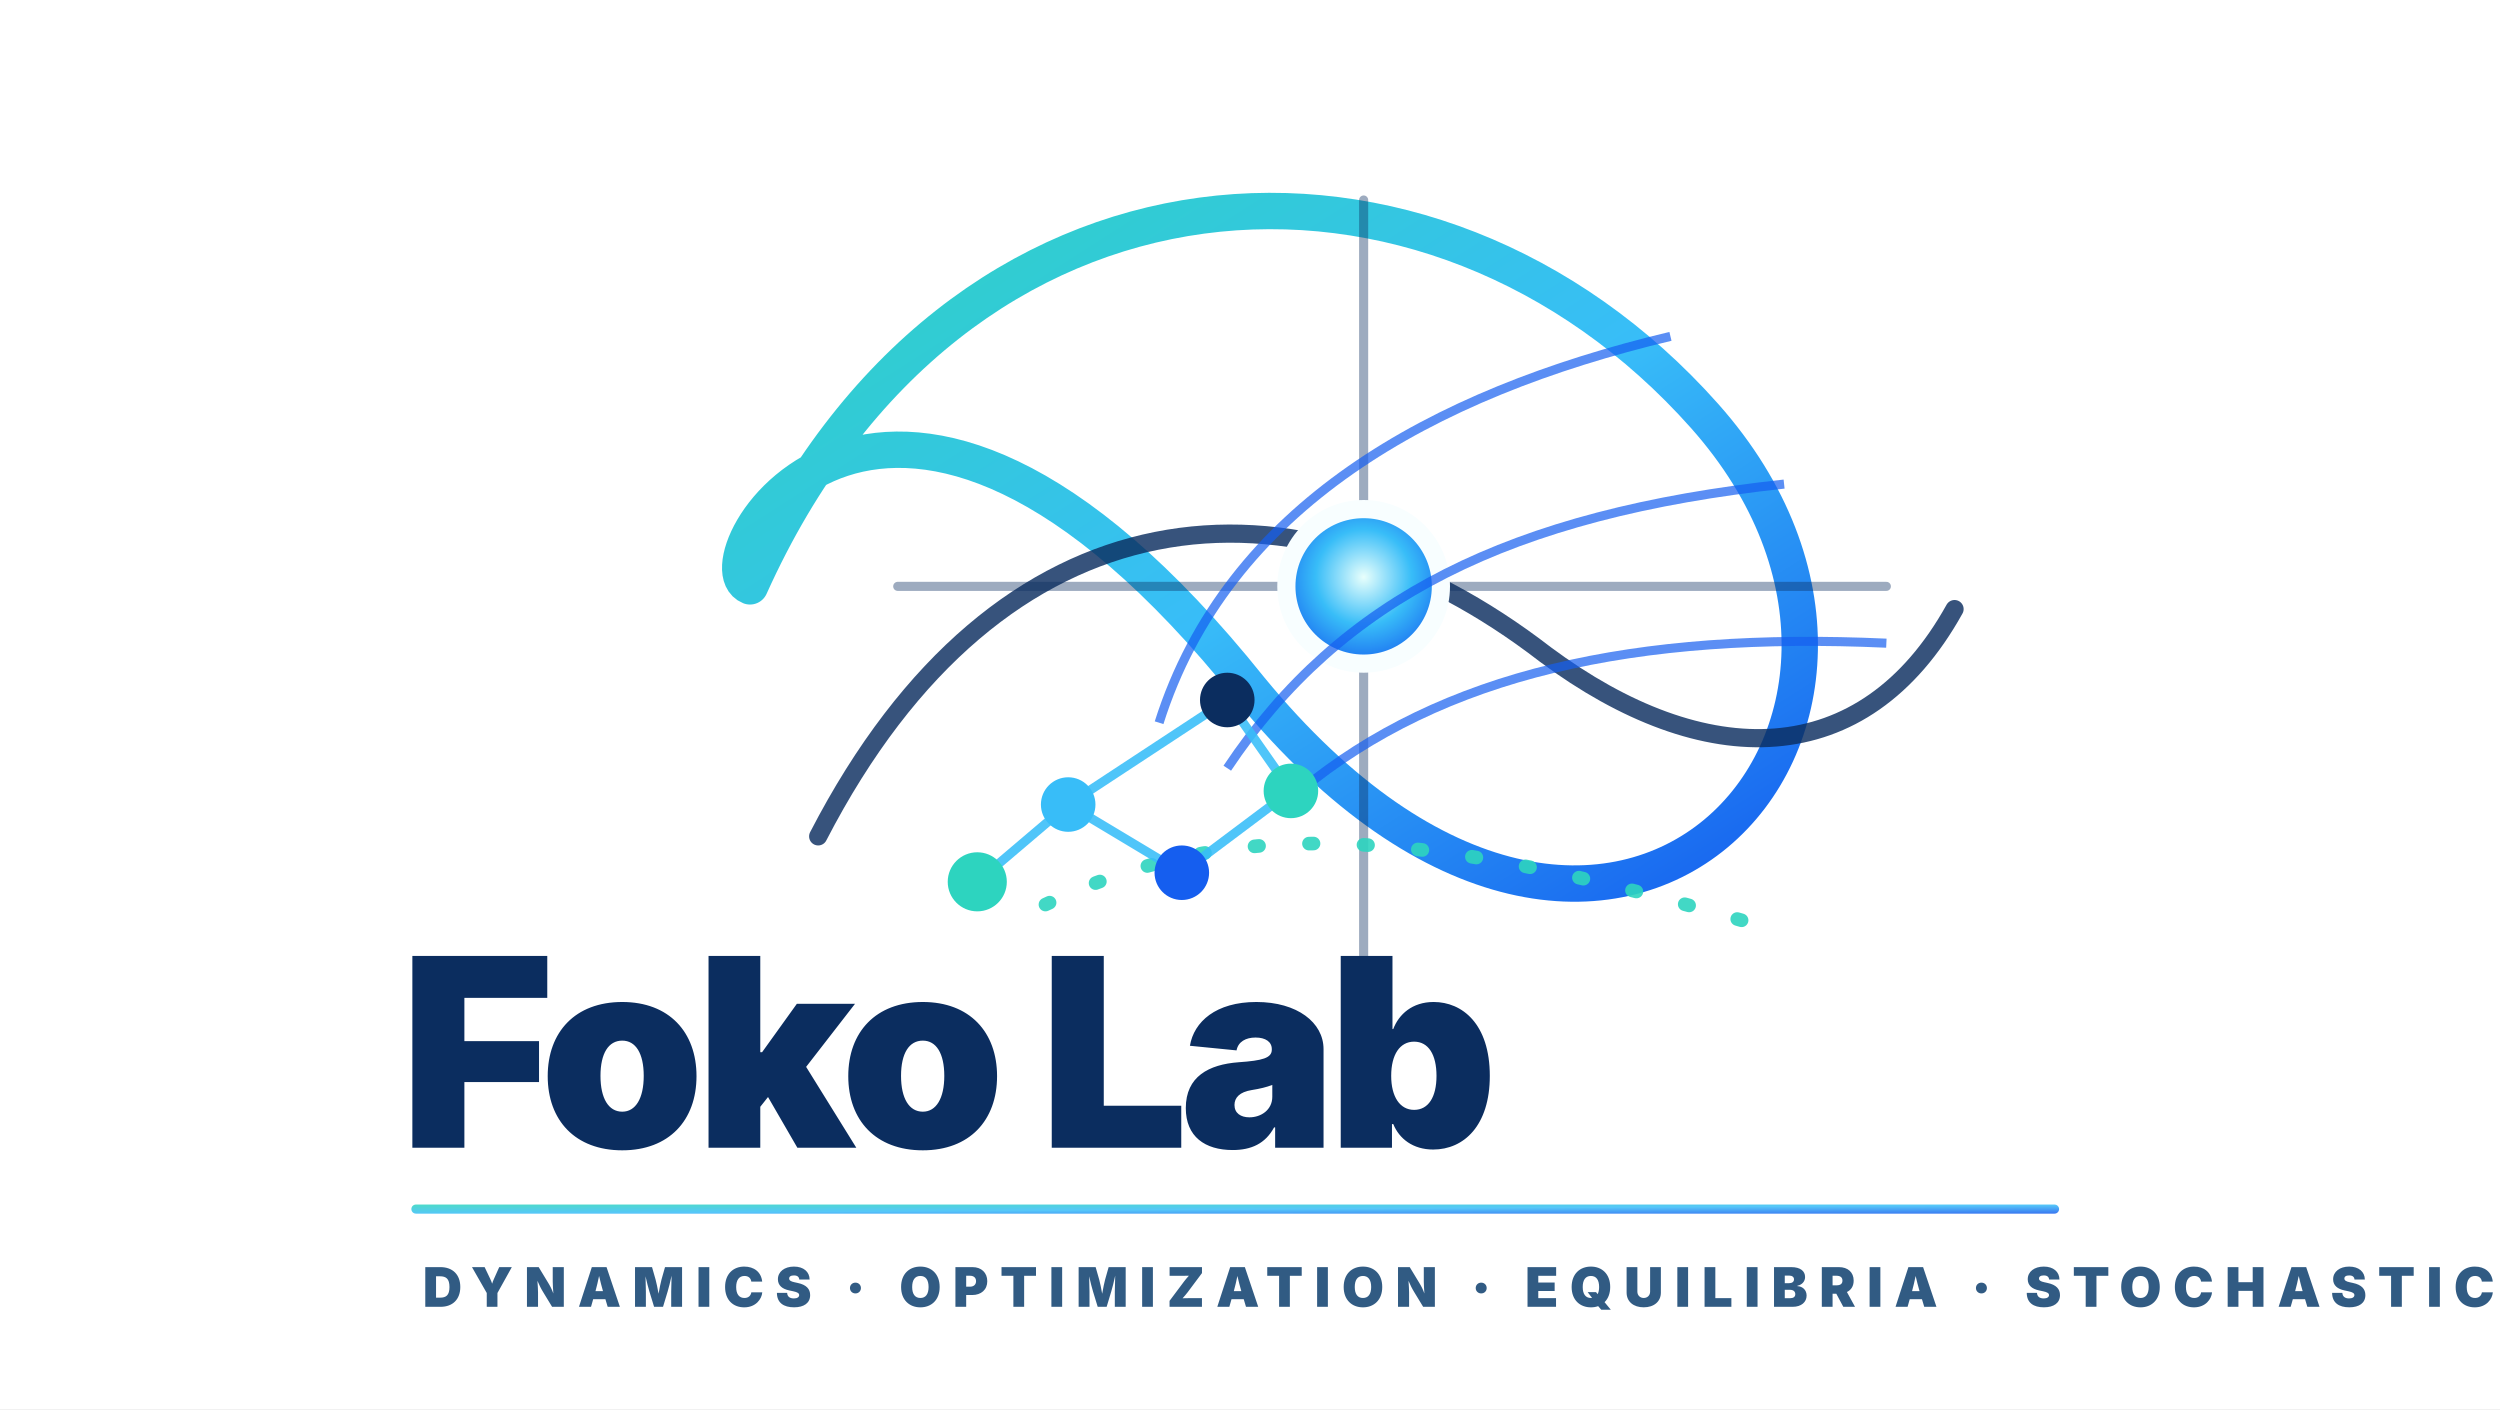
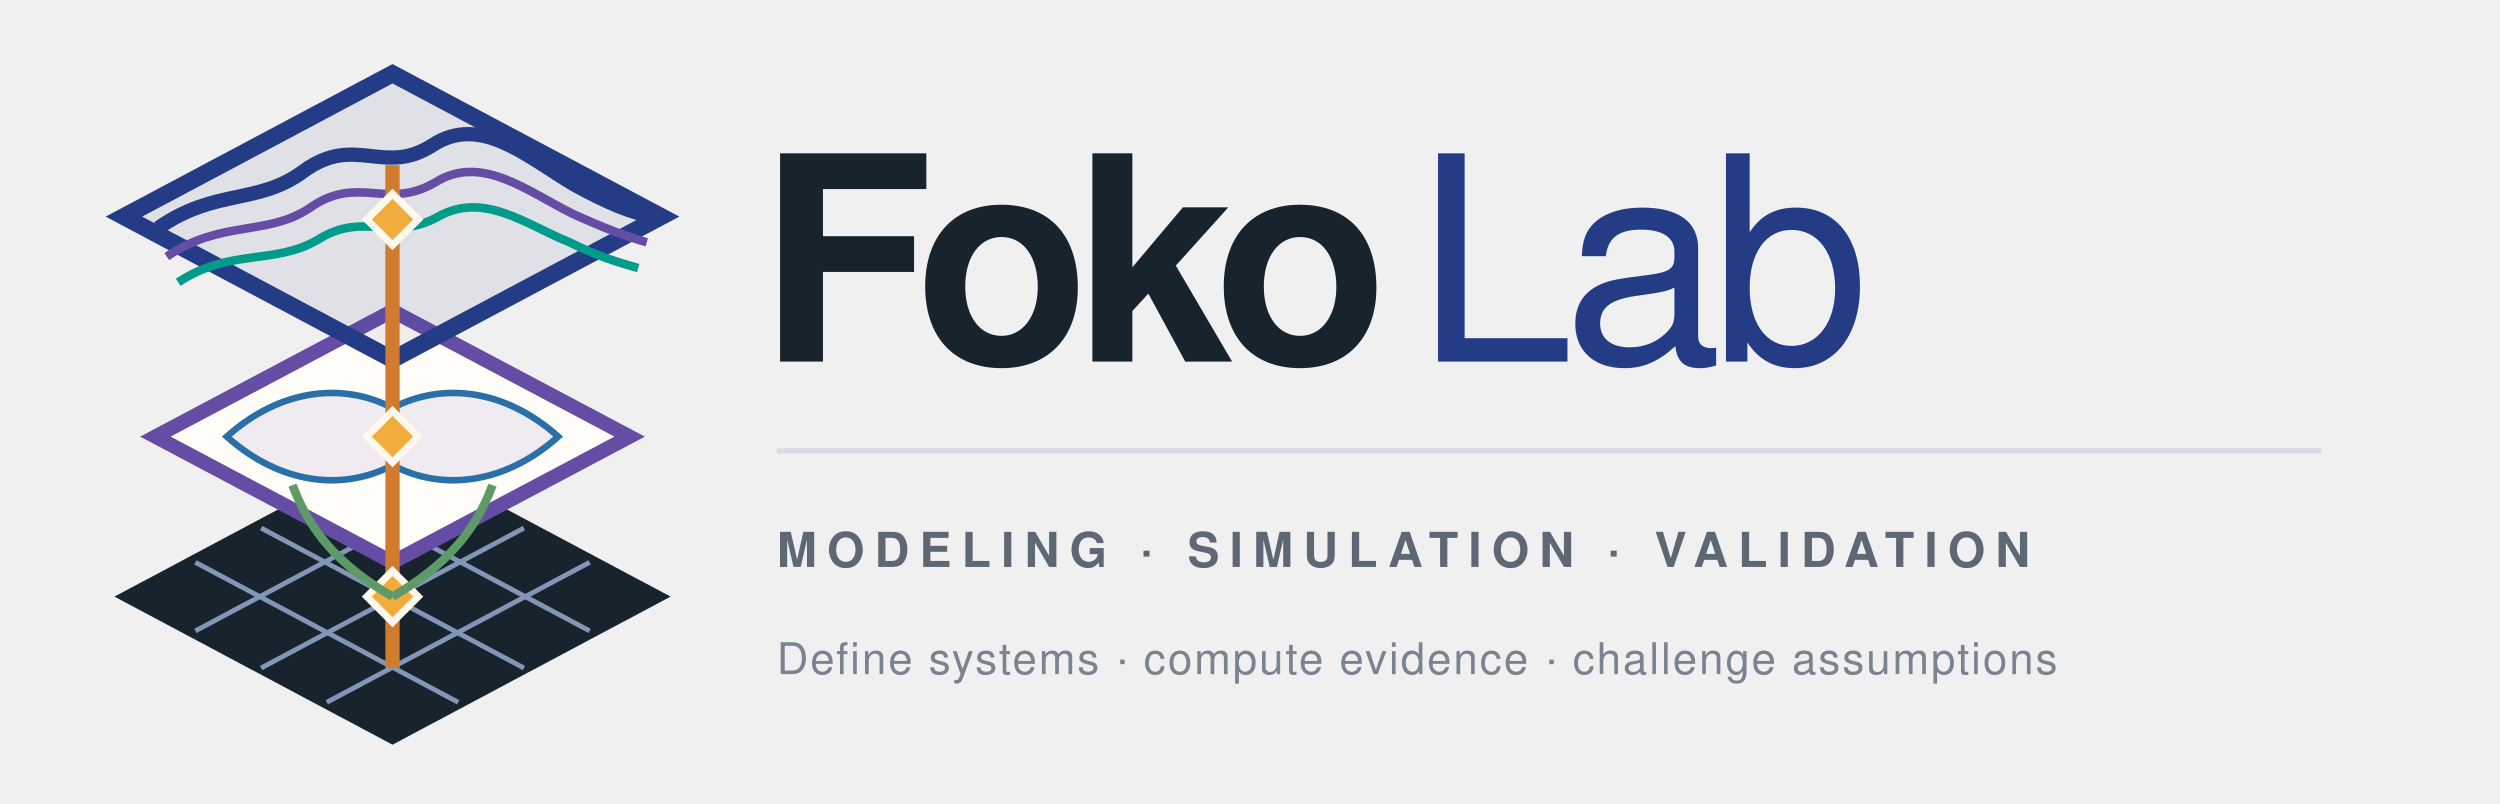
- <svg xmlns="http://www.w3.org/2000/svg" viewBox="0 0 1100 620" role="img" aria-labelledby="title desc">
-   <defs>
-     <linearGradient id="g" x1="0" y1="0" x2="1" y2="1">
-       <stop offset="0" stop-color="#2DD4BF" />
-       <stop offset="0.52" stop-color="#38BDF8" />
-       <stop offset="1" stop-color="#155EEF" />
-     </linearGradient>
-     <radialGradient id="r" cx="50%" cy="44%" r="62%">
-       <stop offset="0" stop-color="#E8FFFC" />
-       <stop offset="0.5" stop-color="#38BDF8" />
-       <stop offset="1" stop-color="#155EEF" />
-     </radialGradient>
-   </defs>
-   <rect width="1100" height="620" fill="#ffffff" />
-   <g transform="translate(210 48)">
-     <path d="M120 210 C210 10 420 0 540 135 C660 270 500 450 340 255 C180 55 95 200 120 210 Z" fill="none" stroke="url(#g)" stroke-width="16" stroke-linecap="round" stroke-linejoin="round" />
-     <path d="M150 320 C230 165 360 155 470 240 C540 292 610 292 650 220" fill="none" stroke="#0B2D5F" stroke-width="8" stroke-linecap="round" opacity=".82" />
-     <path d="M185 210 H620 M390 40 V390" stroke="#0B2D5F" stroke-width="4" opacity=".4" stroke-linecap="round" />
-     <circle cx="390" cy="210" r="34" fill="url(#r)" stroke="#F8FEFF" stroke-width="8" />
-     <path d="M250 350 C330 312 410 314 560 358" fill="none" stroke="#2DD4BF" stroke-width="6" stroke-linecap="round" stroke-dasharray="2 22" opacity=".9" />
-     <g stroke="#155EEF" stroke-width="4" opacity=".7">
-       <path d="M300 270 C330 175 420 125 525 100" fill="none" />
-       <path d="M330 290 C380 215 455 178 575 165" fill="none" />
-       <path d="M362 300 C425 248 510 230 620 235" fill="none" />
+ <svg xmlns="http://www.w3.org/2000/svg" viewBox="0 0 560 180" role="img" aria-labelledby="title desc">
+   <g transform="translate(6 5) scale(.64)">
+     <path d="M128 152 220 201 128 250 36 201Z" fill="#17232D" stroke="#17232D" stroke-width="5" />
+     <g fill="none" stroke="#8297B8" stroke-width="1.7">
+       <path d="M59 189 151 238M82 177 174 226M105 164 197 213" />
+       <path d="M59 213 151 164M82 226 174 177M105 238 197 189" />
    </g>
-     <g stroke="#38BDF8" stroke-width="4" opacity=".88">
-       <line x1="220" y1="340" x2="260" y2="306" />
-       <line x1="260" y1="306" x2="310" y2="336" />
-       <line x1="310" y1="336" x2="358" y2="300" />
-       <line x1="260" y1="306" x2="330" y2="260" />
-       <line x1="330" y1="260" x2="358" y2="300" />
-     </g>
-     <circle cx="220" cy="340" r="13" fill="#2DD4BF" />
-     <circle cx="260" cy="306" r="12" fill="#38BDF8" />
-     <circle cx="310" cy="336" r="12" fill="#155EEF" />
-     <circle cx="358" cy="300" r="12" fill="#2DD4BF" />
-     <circle cx="330" cy="260" r="12" fill="#0B2D5F" />
+     <path d="M128 101 211 145 128 189 45 145Z" fill="#FFFDF8" stroke="#654DA6" stroke-width="5" />
+     <path d="M70 145C89 128 111 126 128 135C145 126 167 128 186 145C167 162 145 164 128 155C111 164 89 162 70 145Z" fill="#654DA6" fill-opacity=".10" stroke="#2B6FA8" stroke-width="2.3" />
+     <path d="M128 18 222 68 128 118 34 68Z" fill="#243C86" fill-opacity=".08" stroke="#243C86" stroke-width="6" />
+     <path d="M46 72C66 58 81 64 97 52C115 39 125 54 142 43C159 32 175 47 192 57C203 63 212 67 220 68" fill="none" stroke="#243C86" stroke-width="5" />
+     <path d="M49 82C68 69 84 75 99 65C116 53 126 66 143 56C159 46 175 59 191 67C202 72 210 75 217 77" fill="none" stroke="#654DA6" stroke-width="3" />
+     <path d="M53 91C71 79 87 85 102 76C118 66 128 77 144 68C160 59 175 71 190 77C200 82 207 84 214 86" fill="none" stroke="#009B89" stroke-width="3" />
+     <path d="M128 50V226" stroke="#D17B2F" stroke-width="5" />
+     <path d="M128 60 137 69 128 78 119 69ZM128 136 137 145 128 154 119 145ZM128 192 137 201 128 210 119 201Z" fill="#F0AD3D" stroke="#FFF8ED" stroke-width="2.5" />
+     <path d="M128 201C109 190 99 178 93 162M128 201C147 190 157 178 163 162" fill="none" stroke="#5E9A68" stroke-width="3" />
  </g>
-   <text x="176" y="505" font-family="Inter, ui-sans-serif, system-ui, Segoe UI, Arial, sans-serif" font-size="116" font-weight="950" letter-spacing="-4" fill="#0B2D5F">Foko Lab</text>
-   <rect x="181" y="530" width="725" height="4" rx="2" fill="url(#g)" opacity=".85" />
-   <text x="186" y="575" font-family="Inter, ui-sans-serif, system-ui, Segoe UI, Arial, sans-serif" font-size="24" font-weight="850" letter-spacing="5" fill="#315B83">DYNAMICS · OPTIMIZATION · EQUILIBRIA · STOCHASTICITY · DATA</text>
+   <g font-family="Nimbus Sans, Arial, Helvetica, sans-serif">
+     <text x="170" y="81" fill="#17232D" font-size="64" font-weight="700" letter-spacing="-3.2">Foko</text>
+     <text x="317" y="81" fill="#243C86" font-size="64" font-weight="500" letter-spacing="-2.6">Lab</text>
+     <path d="M174 101H520" stroke="#D8DDE3" stroke-width="1.2" />
+     <text x="174" y="127" fill="#5D6874" font-size="10.8" font-weight="700" letter-spacing="2.25">MODELING · SIMULATION · VALIDATION</text>
+     <text x="174" y="151" fill="#7A8490" font-size="9.8" font-weight="500" letter-spacing=".45">Define systems · compute evidence · challenge assumptions</text>
+   </g>
</svg>
